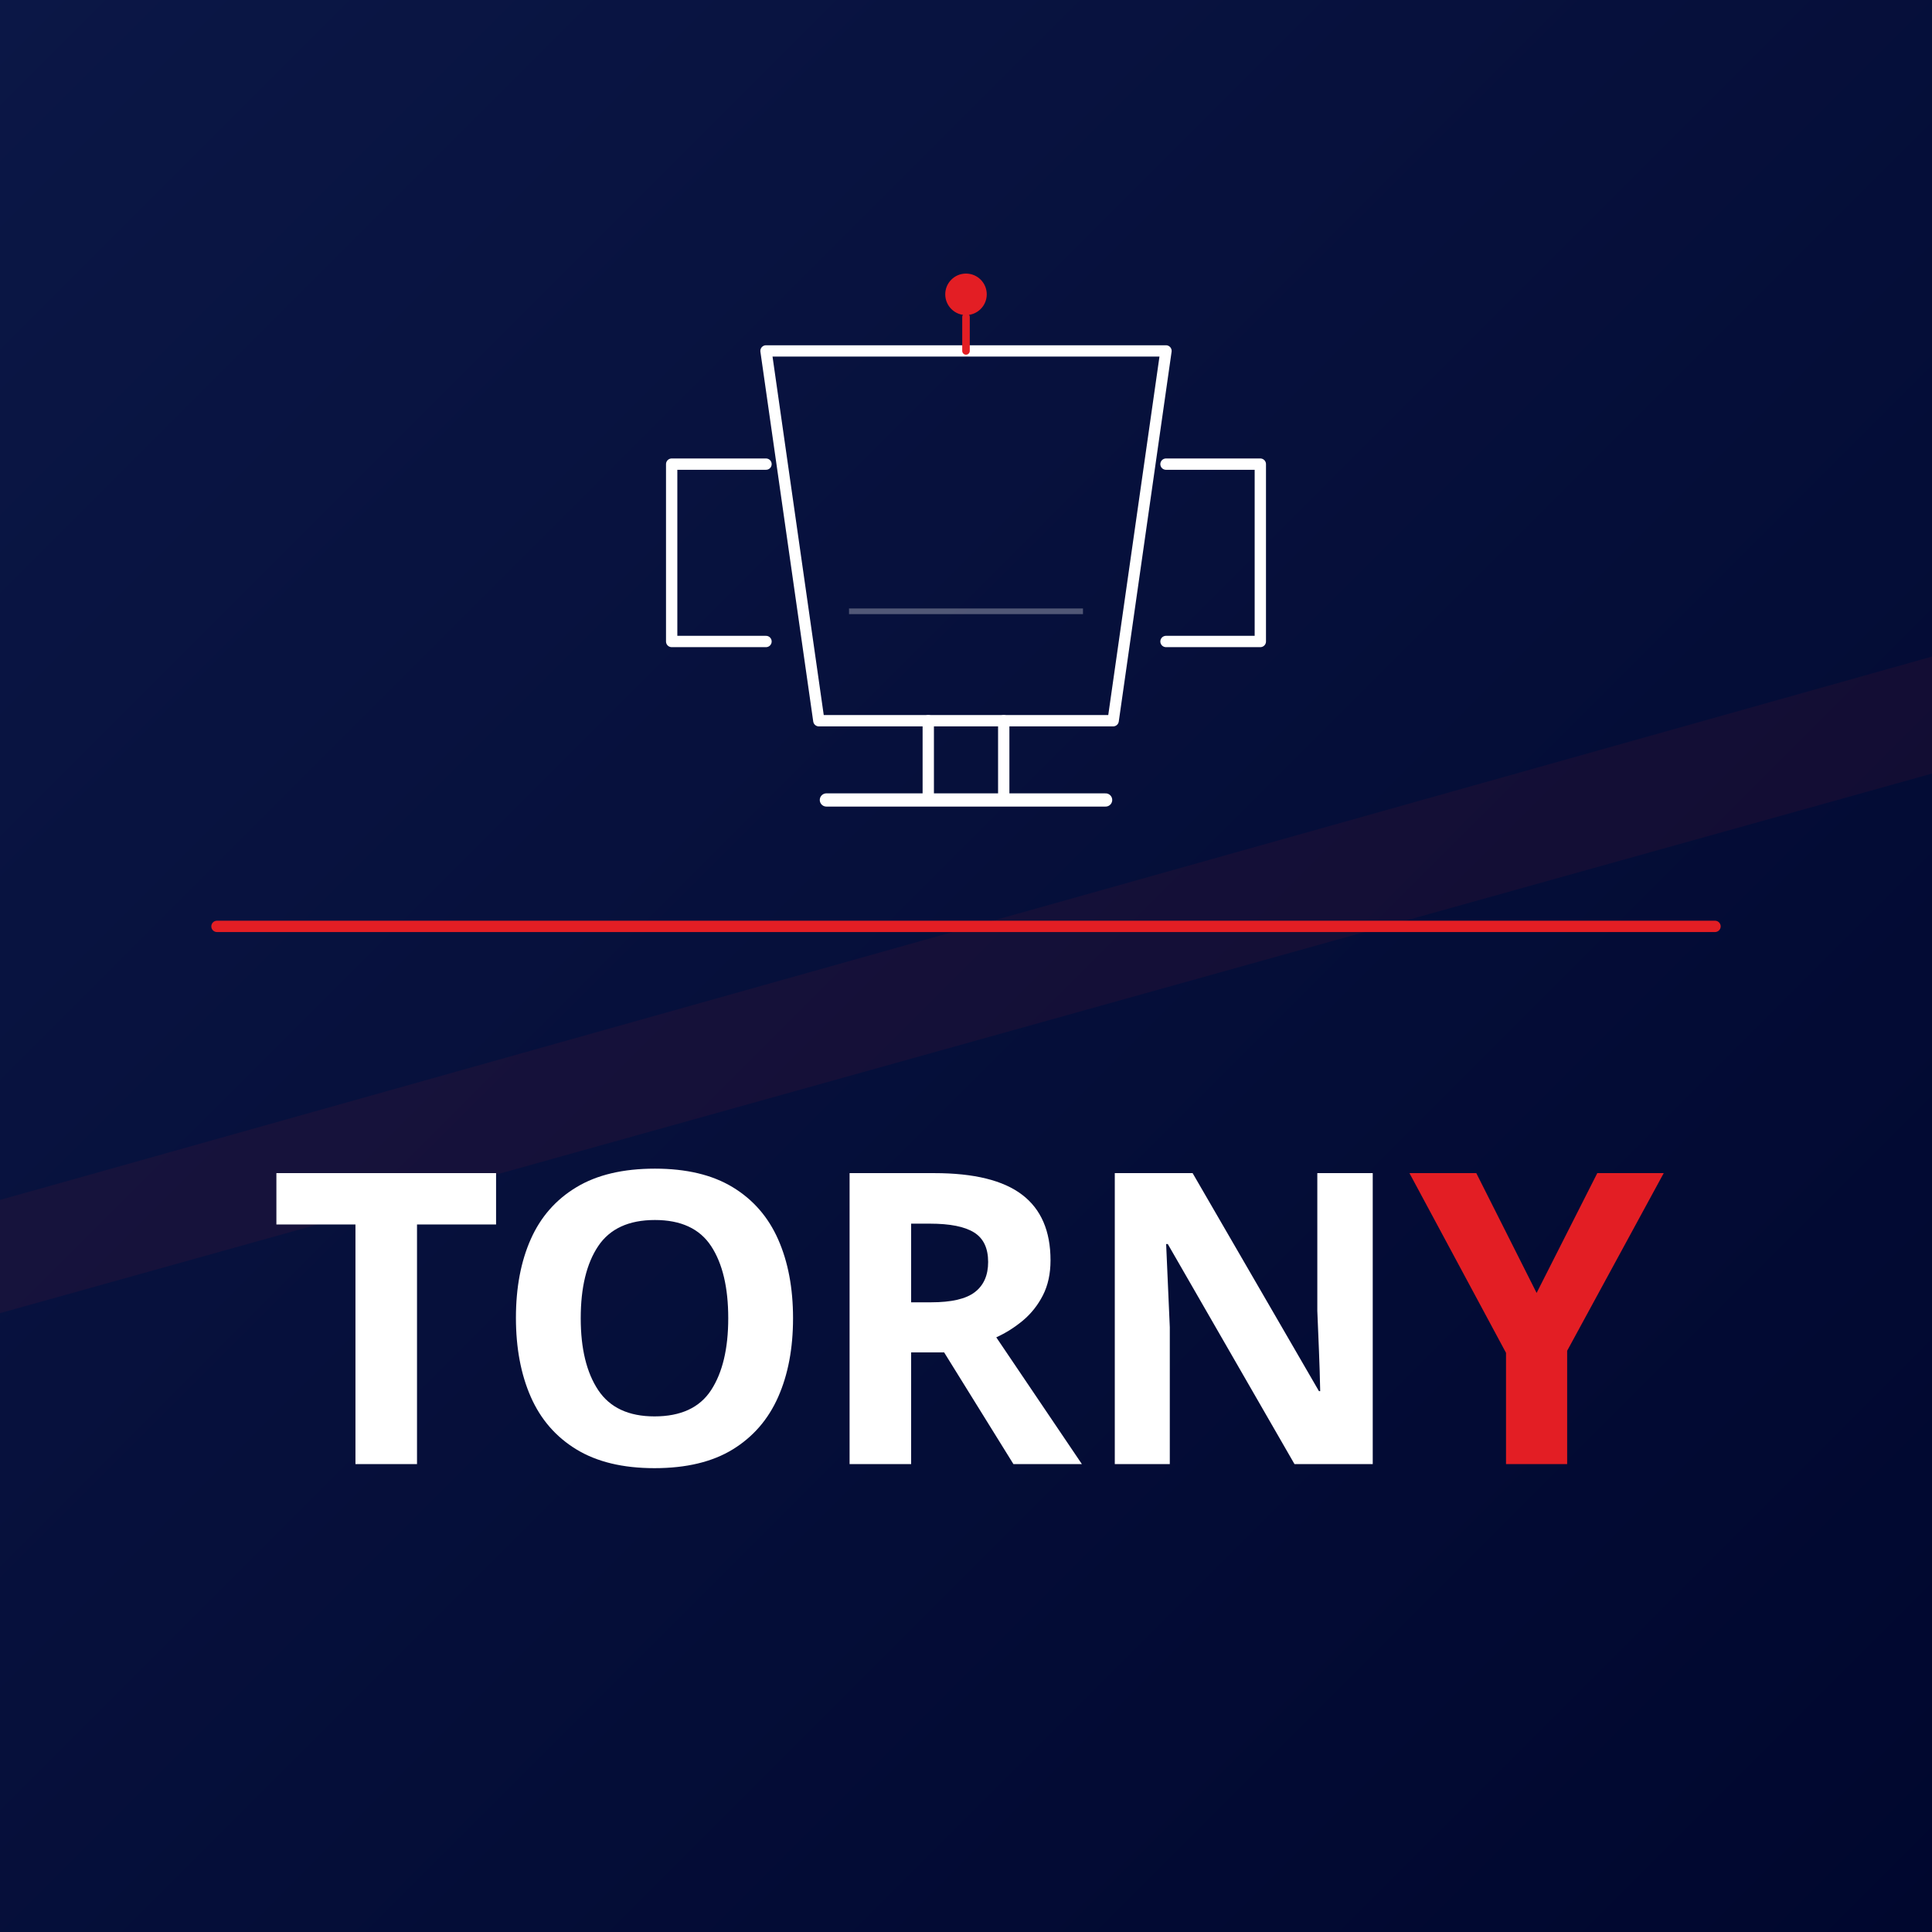
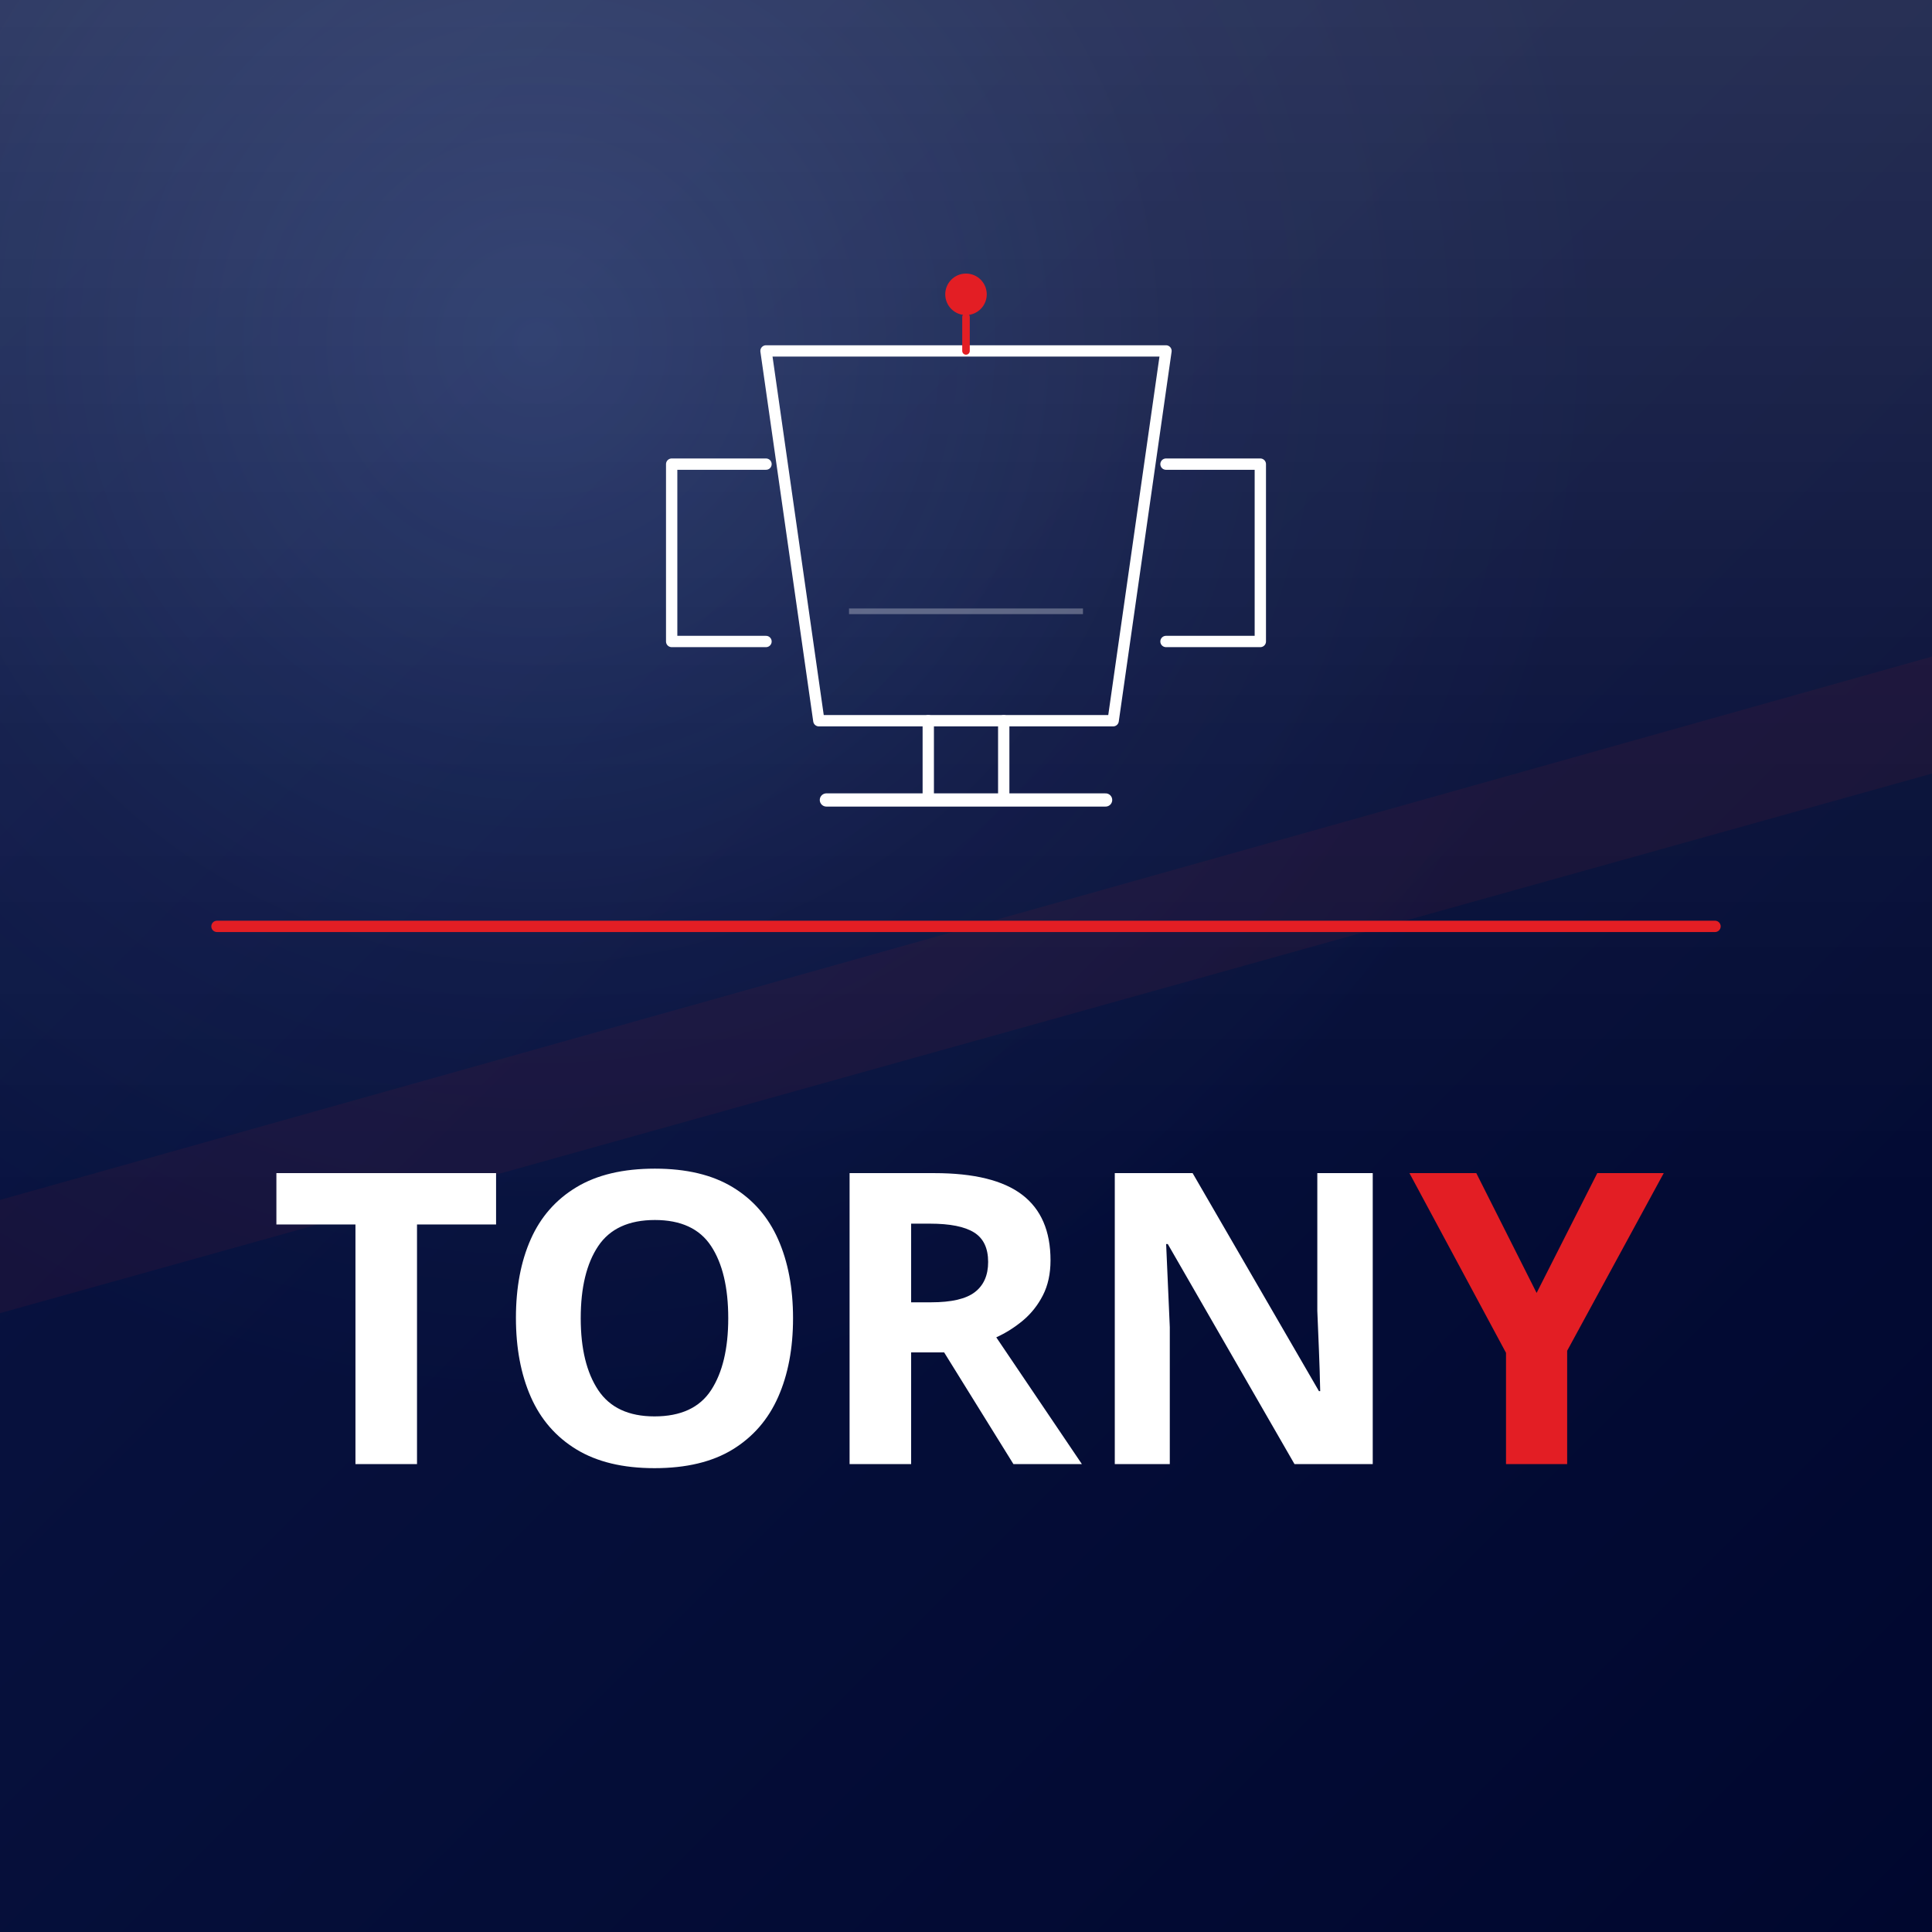
<svg xmlns="http://www.w3.org/2000/svg" viewBox="0 0 512 512" width="512" height="512">
  <defs>
    <linearGradient id="bg" x1="0%" y1="0%" x2="100%" y2="100%">
      <stop offset="0%" stop-color="#0B1746" />
      <stop offset="100%" stop-color="#00072E" />
    </linearGradient>
+     <linearGradient id="glass" x1="50%" y1="0%" x2="50%" y2="100%">
+       <stop offset="0%" stop-color="#FFFFFF" stop-opacity="0.14" />
+       <stop offset="38%" stop-color="#FFFFFF" stop-opacity="0.04" />
+       <stop offset="62%" stop-color="#FFFFFF" stop-opacity="0" />
+       <stop offset="100%" stop-color="#FFFFFF" stop-opacity="0" />
+     </linearGradient>
+     <radialGradient id="hotspot" cx="28%" cy="18%" r="55%">
+       <stop offset="0%" stop-color="#7BA8FF" stop-opacity="0.18" />
+       <stop offset="60%" stop-color="#7BA8FF" stop-opacity="0.04" />
+       <stop offset="100%" stop-color="#7BA8FF" stop-opacity="0" />
+     </radialGradient>
  </defs>
  <rect width="512" height="512" fill="url(#bg)" />
+   <rect width="512" height="512" fill="url(#hotspot)" />
+   <rect width="512" height="512" fill="url(#glass)" />
  <polygon points="0,318 512,174 512,205 0,348" fill="#E31E24" opacity="0.07" />
  <g transform="translate(256, 152)">
    <polygon points="-53,-59 53,-59 39,39 -39,39" fill="none" stroke="#FFFFFF" stroke-width="3" stroke-linejoin="round" />
    <line x1="-31" y1="10" x2="31" y2="10" stroke="#FFFFFF" stroke-width="1.5" opacity="0.3" />
    <polyline points="-53,-29 -78,-29 -78,18 -53,18" fill="none" stroke="#FFFFFF" stroke-width="3" stroke-linejoin="round" stroke-linecap="round" />
    <polyline points="53,-29 78,-29 78,18 53,18" fill="none" stroke="#FFFFFF" stroke-width="3" stroke-linejoin="round" stroke-linecap="round" />
    <line x1="-10" y1="39" x2="-10" y2="60" stroke="#FFFFFF" stroke-width="3" stroke-linecap="round" />
    <line x1="10" y1="39" x2="10" y2="60" stroke="#FFFFFF" stroke-width="3" stroke-linecap="round" />
    <line x1="-37" y1="60" x2="37" y2="60" stroke="#FFFFFF" stroke-width="3.5" stroke-linecap="round" />
    <circle cx="0" cy="-74" r="5.5" fill="#E31E24" />
    <line x1="0" y1="-68" x2="0" y2="-59" stroke="#E31E24" stroke-width="2" stroke-linecap="round" />
  </g>
  <rect x="56" y="244" width="400" height="3" rx="1.5" fill="#E31E24" />
  <text x="256" y="388" font-family="'Arial Black','Impact','Haettenschweiler',sans-serif" font-weight="900" font-size="108" letter-spacing="-1" text-anchor="middle" fill="#FFFFFF">TORN<tspan fill="#E31E24">Y</tspan>
  </text>
</svg>
